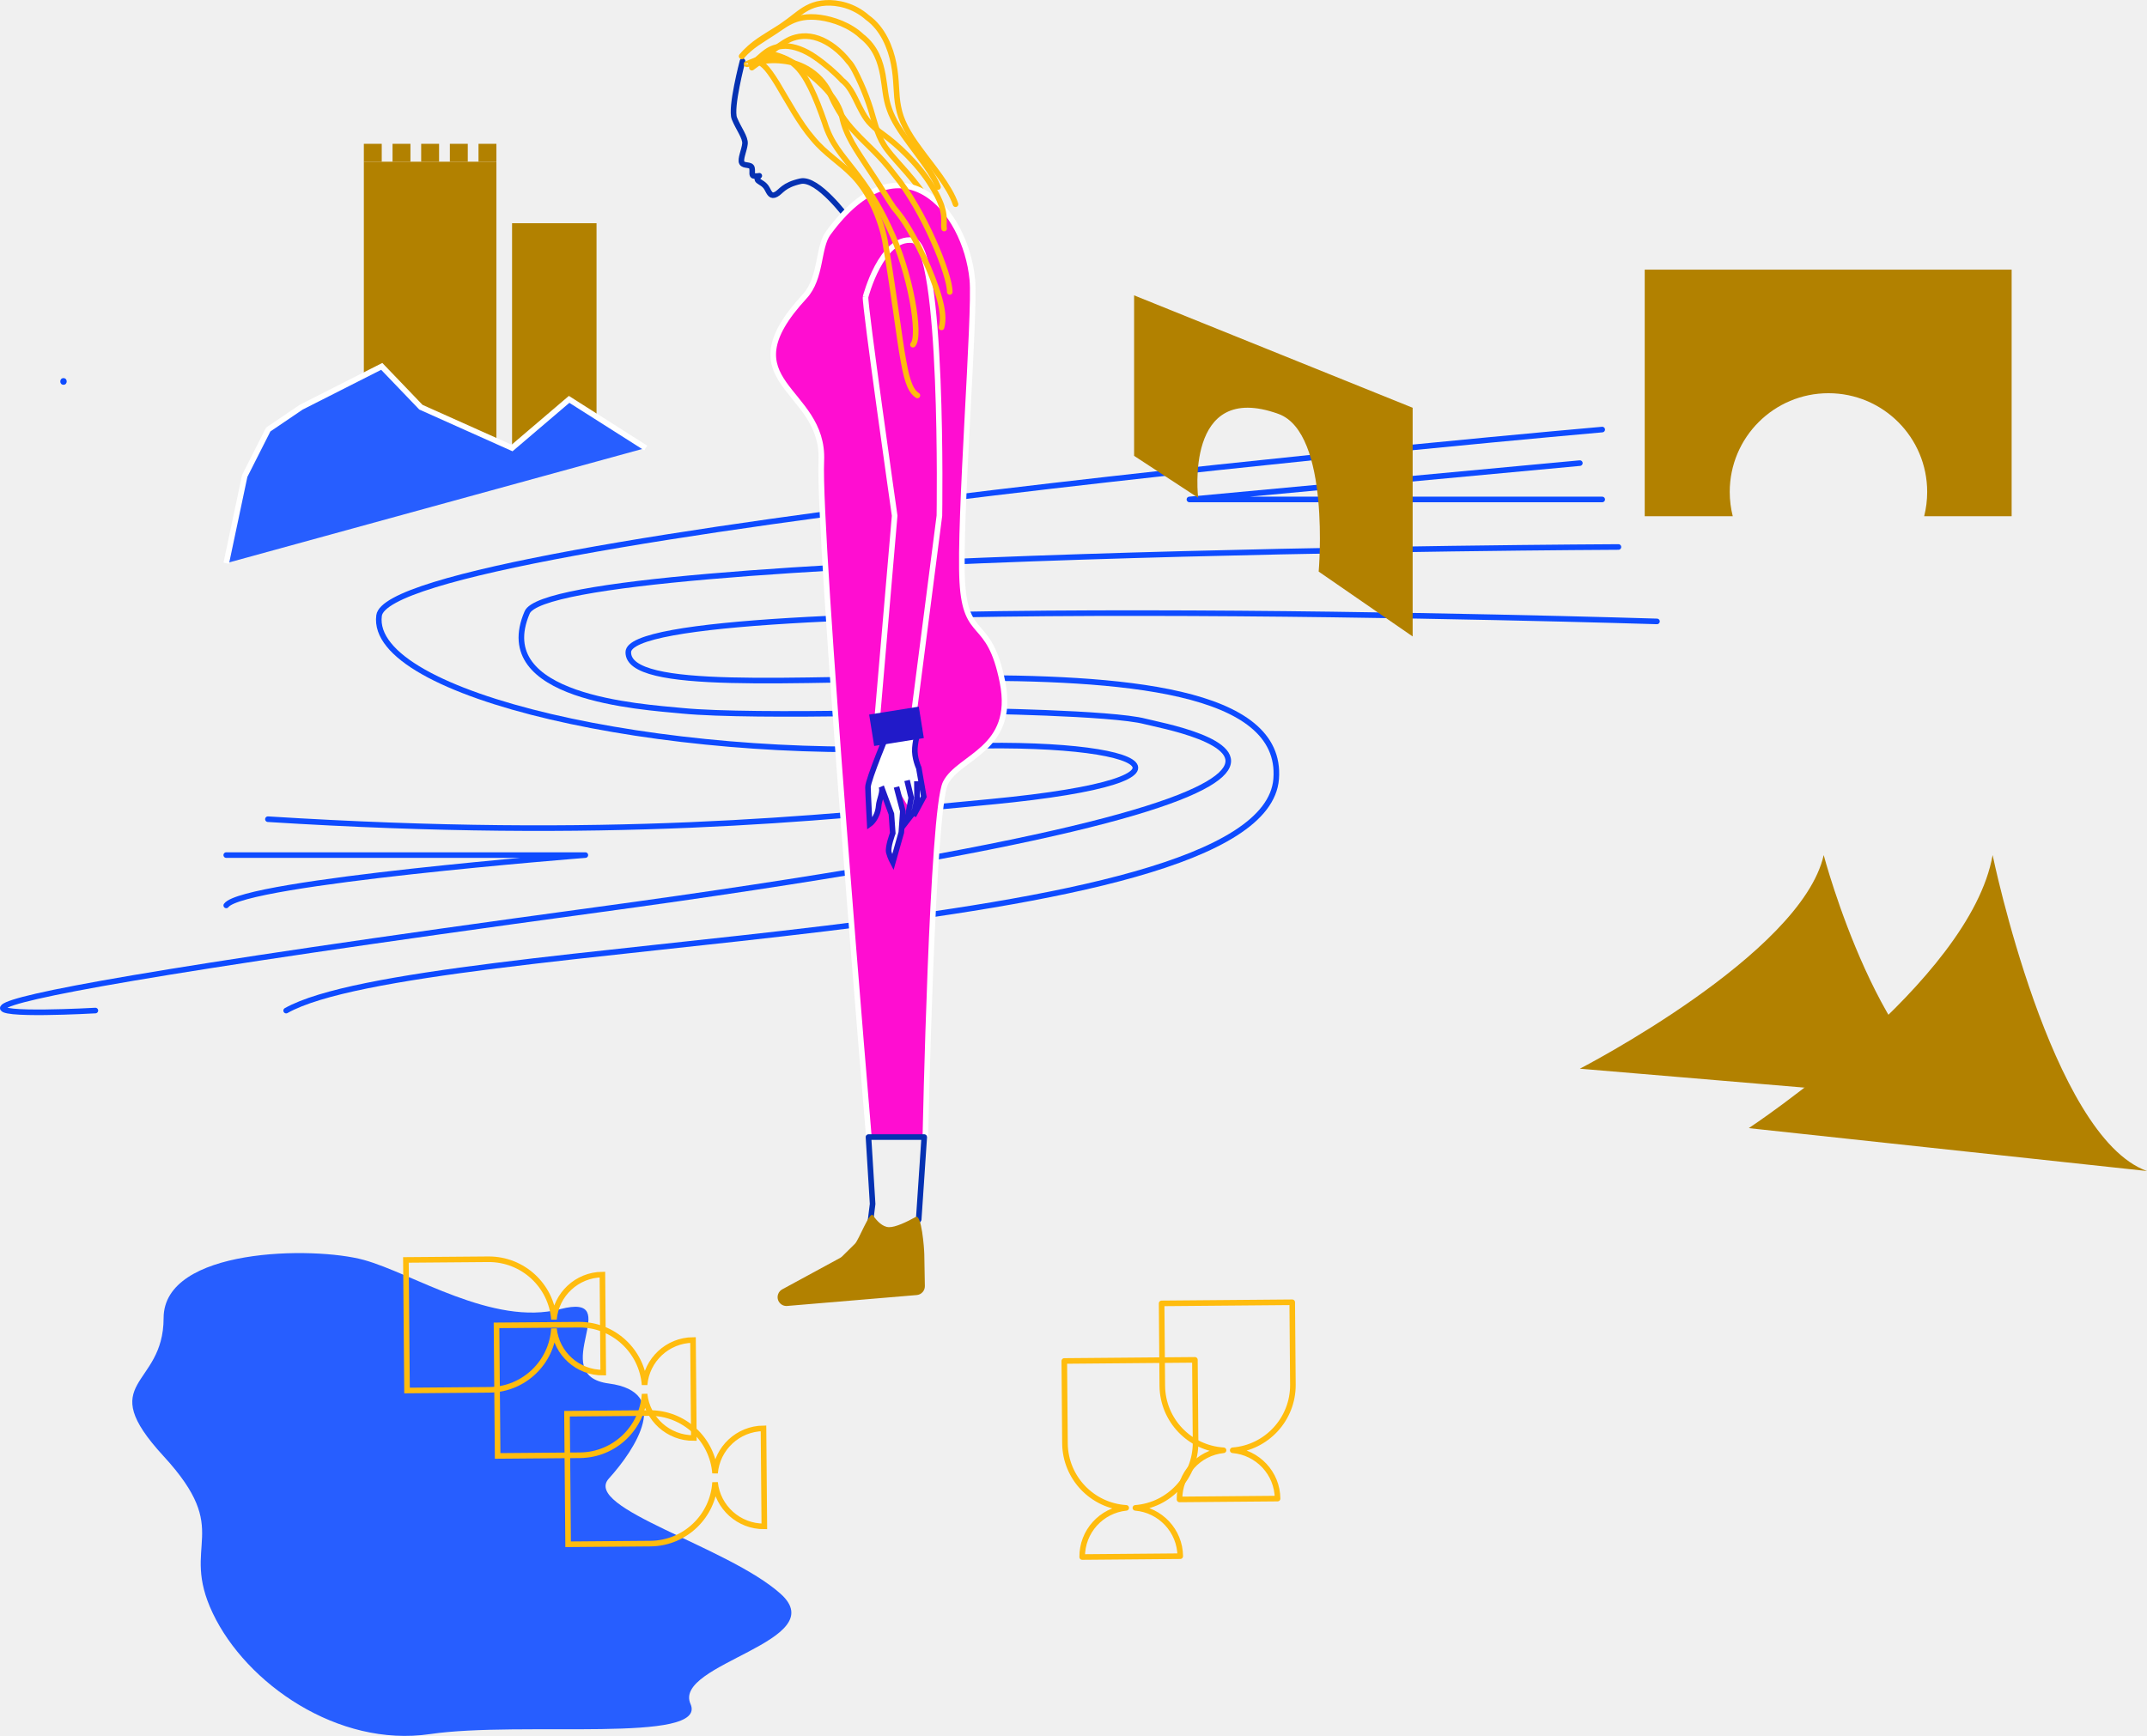
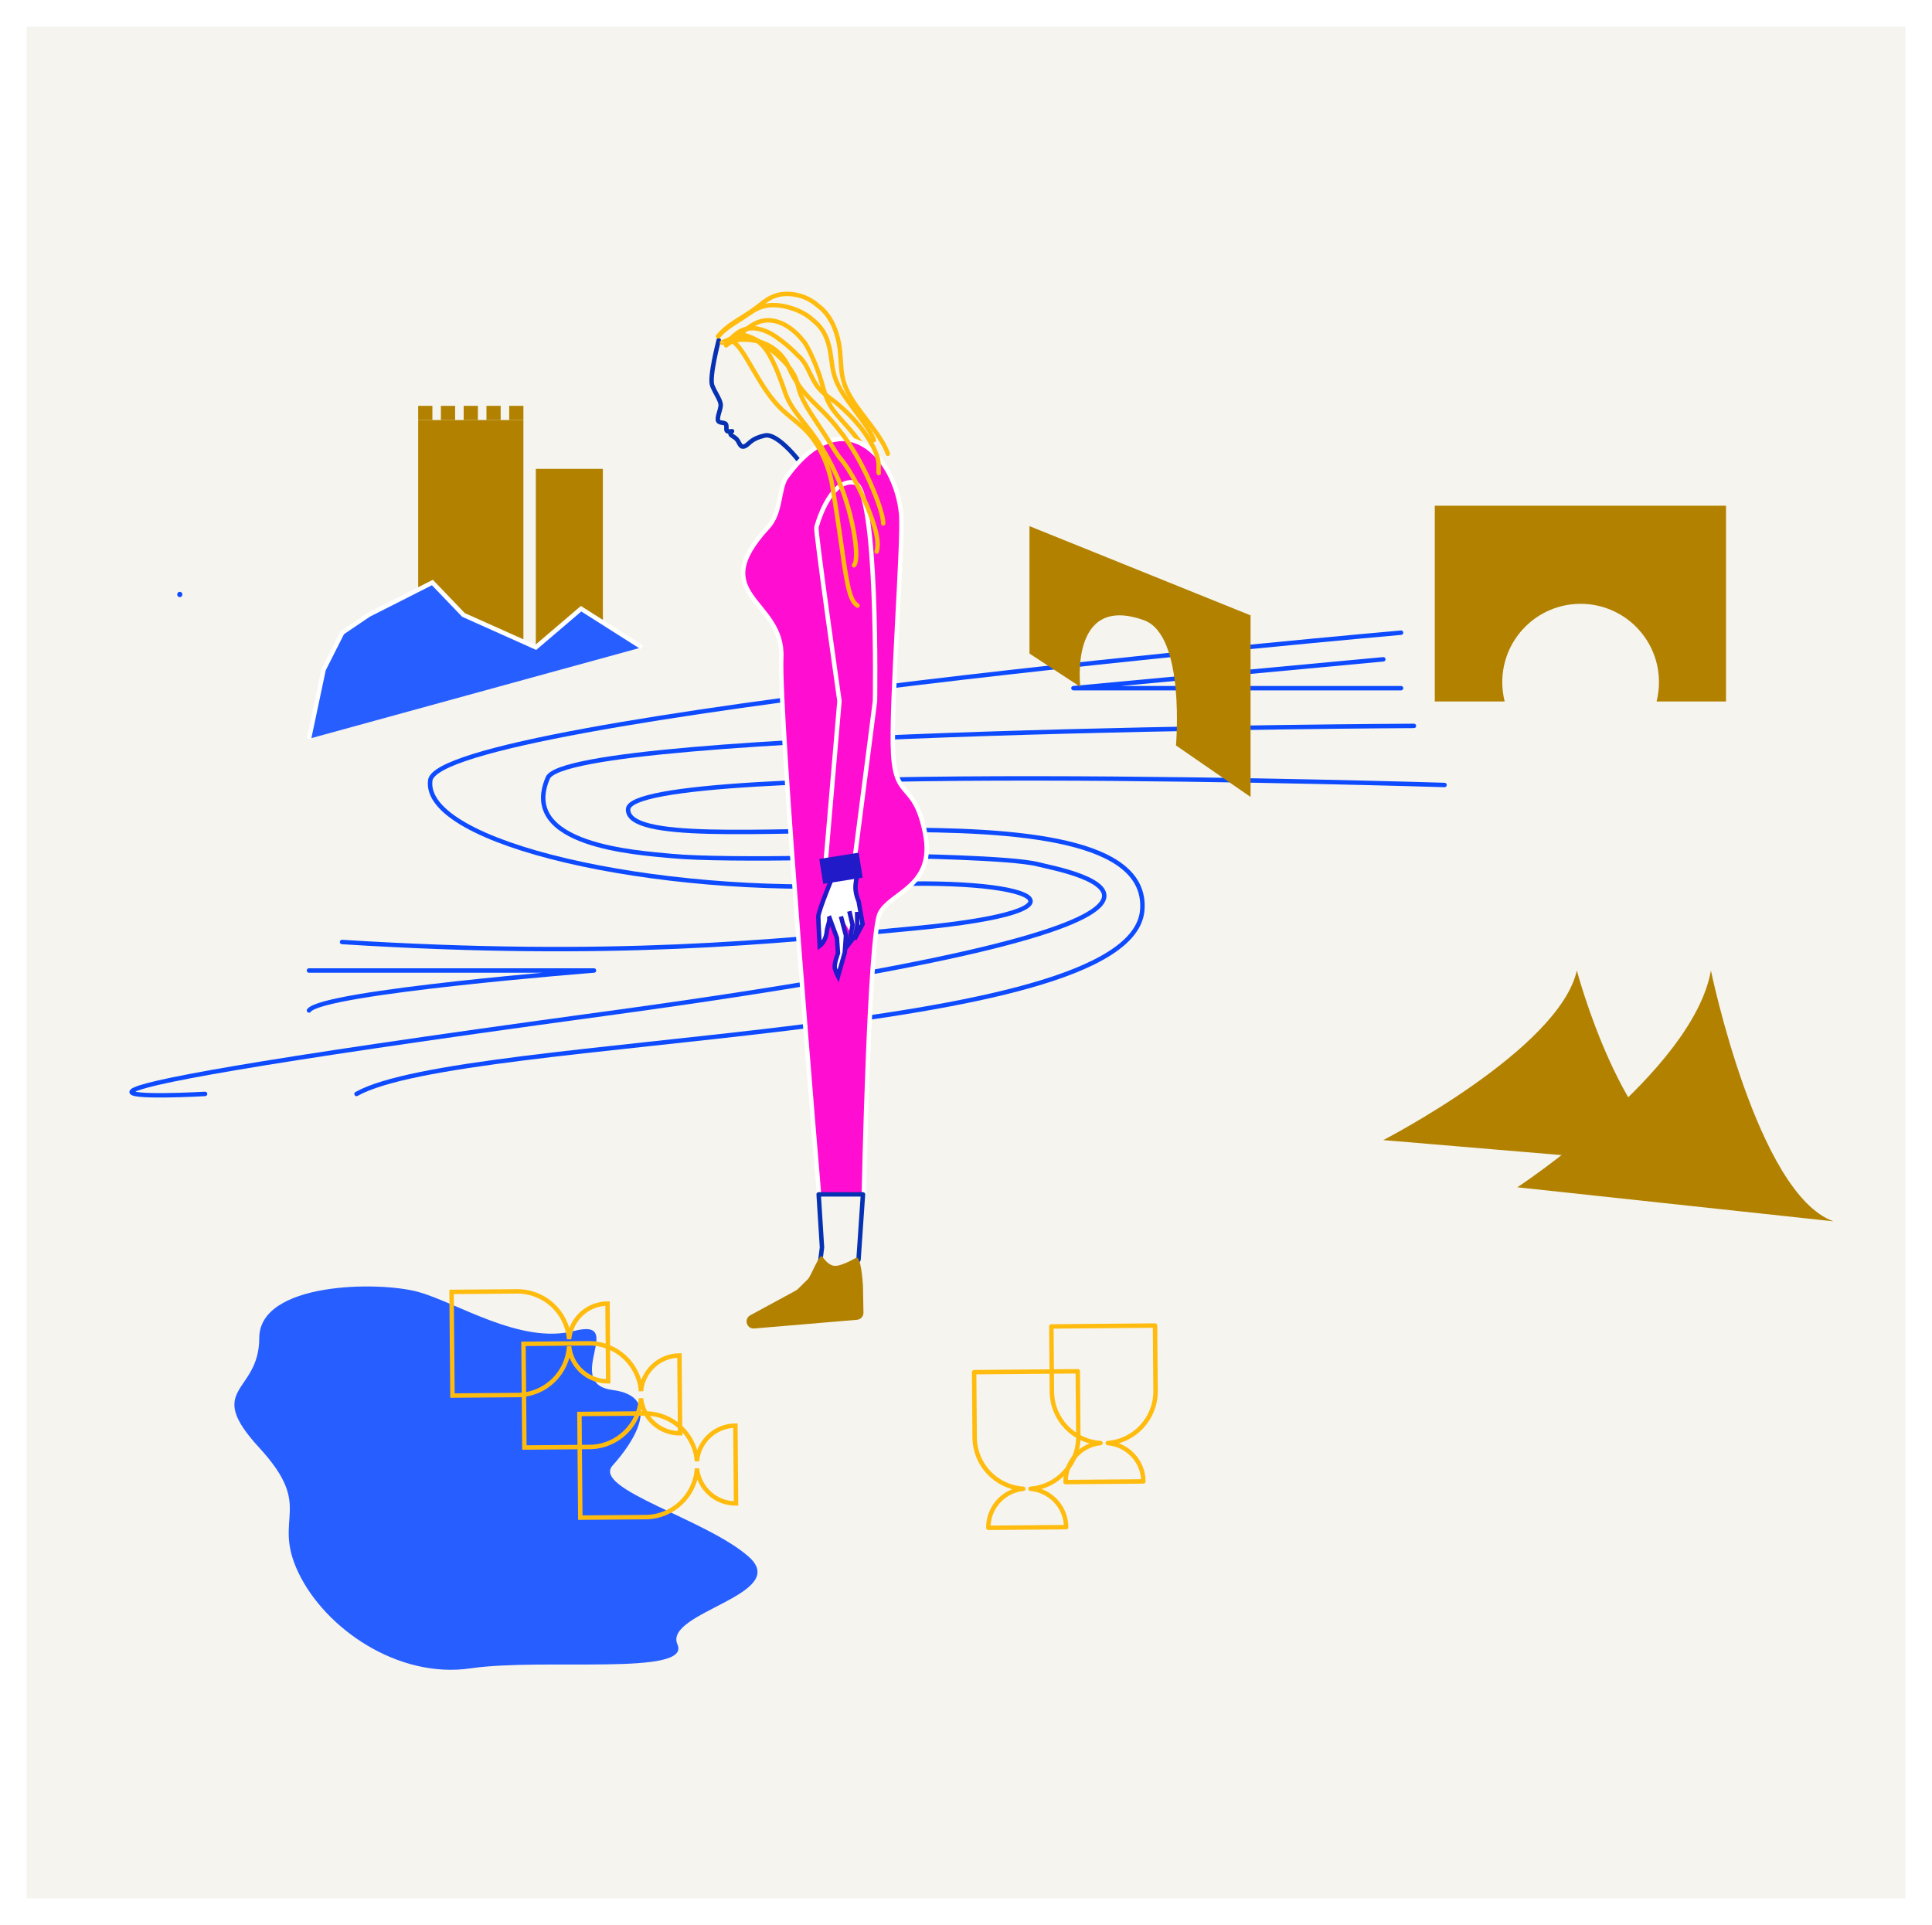
- <svg xmlns="http://www.w3.org/2000/svg" version="1.1" id="Layer_1" x="0px" y="0px" viewBox="0 0 3838.5 3104.4" style="enable-background:new 0 0 3838.5 3104.4;" xml:space="preserve">
+ <svg xmlns="http://www.w3.org/2000/svg" version="1.1" id="Layer_1" x="0px" y="0px" viewBox="0 0 4352 4336.2" style="enable-background:new 0 0 4352 4336.2;" xml:space="preserve">
  <style type="text/css">
	.st0{fill:none;stroke:#0E4BFF;stroke-width:20;stroke-miterlimit:10;}
- 	.st1{fill:#275EFF;}
- 	.st2{fill:none;stroke:#FFBC0E;stroke-width:10;stroke-miterlimit:10;}
- 	.st3{fill:none;stroke:#0E4BFF;stroke-width:10;stroke-linecap:round;stroke-linejoin:round;stroke-miterlimit:10;}
- 	.st4{fill:none;stroke:#FFBC0E;stroke-width:10;stroke-linecap:round;stroke-linejoin:round;stroke-miterlimit:10;}
- 	.st5{fill:none;stroke:#0531B2;stroke-width:10;stroke-linecap:round;stroke-linejoin:round;stroke-miterlimit:10;}
- 	.st6{fill:#C2C2E4;stroke:#242A7C;stroke-width:10;stroke-linecap:round;stroke-linejoin:round;stroke-miterlimit:10;}
- 	.st7{fill:none;stroke:#0E4BFF;stroke-width:10;stroke-miterlimit:10;}
- 	.st8{fill:#B28100;}
- 	.st9{fill:#275EFF;stroke:#FFFFFF;stroke-width:10;stroke-miterlimit:10;}
- 	.st10{fill:#FF0DD1;stroke:#FFFFFF;stroke-width:10;stroke-miterlimit:10;}
- 	.st11{fill:#FFFFFF;stroke:#211AC9;stroke-width:10;stroke-miterlimit:10;}
- 	.st12{fill:none;stroke:#211AC9;stroke-width:10;stroke-miterlimit:10;}
- 	.st13{fill:#211AC9;}
- 	.st14{fill:#0E4BFF;}
+ 	.st1{fill:#F5F4EE;}
+ 	.st2{fill:#FFFFFF;}
+ 	.st3{fill:#275EFF;}
+ 	.st4{fill:none;stroke:#FFBC0E;stroke-width:10;stroke-miterlimit:10;}
+ 	.st5{fill:none;stroke:#0E4BFF;stroke-width:10;stroke-linecap:round;stroke-linejoin:round;stroke-miterlimit:10;}
+ 	.st6{fill:none;stroke:#FFBC0E;stroke-width:10;stroke-linecap:round;stroke-linejoin:round;stroke-miterlimit:10;}
+ 	.st7{fill:none;stroke:#0531B2;stroke-width:10;stroke-linecap:round;stroke-linejoin:round;stroke-miterlimit:10;}
+ 	.st8{fill:#C2C2E4;stroke:#242A7C;stroke-width:10;stroke-linecap:round;stroke-linejoin:round;stroke-miterlimit:10;}
+ 	.st9{fill:none;stroke:#0E4BFF;stroke-width:10;stroke-miterlimit:10;}
+ 	.st10{fill:#B28100;}
+ 	.st11{fill:#275EFF;stroke:#FFFFFF;stroke-width:10;stroke-miterlimit:10;}
+ 	.st12{fill:#FF0DD1;stroke:#FFFFFF;stroke-width:10;stroke-miterlimit:10;}
+ 	.st13{fill:#FFFFFF;stroke:#211AC9;stroke-width:10;stroke-miterlimit:10;}
+ 	.st14{fill:none;stroke:#211AC9;stroke-width:10;stroke-miterlimit:10;}
+ 	.st15{fill:#211AC9;}
+ 	.st16{fill:#0E4BFF;}
</style>
  <g id="Layer_57">
</g>
  <g id="Layer_56">
</g>
  <g id="Layer_55">
</g>
  <g id="Layer_54">
</g>
  <g id="Layer_53">
</g>
  <g id="Layer_52">
</g>
  <g id="Layer_51">
</g>
  <g id="Layer_50">
-     <path class="st0" d="M2732.5,2674.2" />
+     <path class="st0" d="M3024,3331.2" />
  </g>
  <g id="Layer_49">
</g>
  <g id="Layer_48">
</g>
  <g id="Layer_47">
</g>
  <g id="Layer_46">
</g>
  <g id="Layer_45">
</g>
  <g id="Layer_44">
</g>
  <g id="Layer_43">
</g>
  <g id="Layer_42">
</g>
  <g id="Layer_41">
</g>
  <g id="Layer_40">
</g>
  <g id="Layer_39">
</g>
  <g id="Layer_38">
</g>
  <g id="Layer_37">
</g>
  <g id="Layer_36">
</g>
  <g id="Layer_35">
</g>
  <g id="Layer_34">
</g>
  <g id="Layer_33">
</g>
  <g id="Layer_32">
</g>
  <g id="Layer_31">
</g>
  <g id="Layer_30">
</g>
  <g id="Layer_29">
</g>
  <g id="Layer_28">
</g>
  <g id="Layer_27">
</g>
  <g id="Layer_26">
</g>
  <g id="Layer_25">
</g>
  <g id="Layer_24">
</g>
  <g id="Layer_23">
</g>
  <g id="Layer_22">
</g>
  <g id="Layer_21">
</g>
  <g id="Layer_20">
</g>
  <g id="Layer_19">
</g>
  <g id="Layer_18">
</g>
  <g id="Layer_17">
</g>
  <g id="Layer_16">
</g>
  <g id="Layer_15">
</g>
  <g id="Layer_14">
</g>
  <g id="Layer_13">
</g>
  <g id="Layer_12">
</g>
  <g id="Layer_11">
</g>
  <g id="Layer_10">
</g>
  <g id="Layer_9">
</g>
  <g id="Layer_8">
</g>
  <g id="Layer_7">
</g>
  <g id="Layer_6">
</g>
  <g id="Layer_5">
</g>
  <g id="Layer_4">
</g>
  <g id="Layer_3">
-     <path class="st1" d="M650.5,2253.2c-89.9-24.7-358-22-358,104s-126,110,0,247s28,155,88,281s224,240,388,216s498,18,466-54   s256-112,161-197s-355-153-307-206s114-155,0-170s33-164-87-133S737.7,2277.2,650.5,2253.2z" />
-     <path class="st2" d="M1078.5,2454.7l-1.5-175.3c-45.6,0.4-82.8,35.6-86.6,80.2c-4.7-60.5-55.5-107.9-117.1-107.6v0l-147.6,1.2   l2,233.5l147.2-1.2h0h0l0.3,0v0c61.6-0.7,111.5-49,115.2-109.5C995,2420.5,1032.8,2455.1,1078.5,2454.7z" />
-     <path class="st2" d="M1240.5,2571.7l-1.5-175.3c-45.6,0.4-82.8,35.6-86.6,80.2c-4.7-60.5-55.5-107.9-117.1-107.6v0l-147.6,1.2   l2,233.5l147.2-1.2h0h0l0.3,0v0c61.6-0.7,111.5-49,115.2-109.5C1157,2537.5,1194.8,2572.1,1240.5,2571.7z" />
-     <path class="st3" d="M2893.5,978.2c0,0-1904,8.1-1951,117c-66,153,201.7,168.6,278,176c128.4,12.4,516,0,516,0s251.9,3.3,311,19   c49,13,651,115-981,337s-896,180-896,180" />
-     <path class="st4" d="M2203.9,2593.6c60.5-4.7,107.9-55.5,107.6-117.1h0l-1.2-147.6l-233.5,2l1.2,147.2c0,0,0,0,0,0l0,0l0,0.3h0   c0.7,61.6,49,111.5,109.5,115.2c-44.5,4.5-79.1,42.3-78.7,87.9l175.3-1.5C2283.7,2634.6,2248.5,2597.4,2203.9,2593.6z" />
-     <path class="st3" d="M2962.4,1111.3c0,0-1837.2-57.9-1839.1,54.9c-2.5,142.1,1183.1-94.4,1158.3,226.7   c-22.8,295.7-1530,279-1770,414.4" />
-     <path class="st3" d="M2864.5,768.2c0,0-2168.1,190-2186.8,332.7c-18.7,142.7,509.5,260.9,980.8,235.9   c388.5-20.6,543,56.1,112.8,97.1c-320.9,30.6-681.6,69.5-1292.3,31.1" />
-     <path class="st5" d="M1515.5,390.2c0,0-53.5-73.1-84.4-66.1s-34.2,18.4-43.5,23.4c-9.3,5-11.8-2-16.3-10.3   c-4.5-8.3-11.6-10.5-15.9-14.1c-4.3-3.6,2.1-8.8,2.1-8.8s-2.8,0.8-8.9,0.5c-6.1-0.3-2.6-7-4.2-14.4s-14.7-2.9-18.1-9.3   s4.5-22.7,5.6-34c1.1-11.3-11.3-26.6-18.9-45.2s14.5-102.6,14.5-102.6" />
-     <g>
-       <path class="st4" d="M1326,100.6c18.3-22.6,42.8-35.2,60.3-46.6c18.4-11.1,30-21.2,42.4-30.4c12.4-9,25.7-17.1,47.4-18.4    c20.9-1.2,50.2,4.4,74.7,26.2c27.6,19.6,41.5,54.2,47,82.9c5.9,29.8,3.5,53.9,8.4,77.2c4.4,23.4,16.1,46,38.6,76    c21,29.1,52.7,65.5,63.6,97.7" />
-     </g>
-     <g>
-       <path class="st4" d="M1326.5,100.5c16.9-19,35.9-29,49.9-38.4c14.7-9,24.4-17.4,37.4-23.7c12.8-6.1,28.8-10.2,52.5-7    c22.8,3.1,53.3,13.4,74.3,33.5c25.7,20,33.6,46.7,37.8,69.1c4.1,23.1,4.5,41.9,11.7,61.4c6.6,19.5,20,39.6,38.6,64.6    c17.8,24.3,40.9,53.4,48.3,74.5" />
-     </g>
-     <g>
-       <path class="st4" d="M1344.2,121c26.3-18.1,41-37.4,68-50.7c13.5-6,31-8.5,50.6-1.6c19.4,6.6,39.7,22.4,54.3,41.4    c7,6.8,14.8,23.5,21.8,38.8c7.1,15.7,13,31.5,17.6,46c9,29.7,13.3,51.8,30.4,73.8c15.9,21.6,48.5,50.2,82.2,104.4    c17.2,25.9,31,55.5,40.8,79.9c9.8,24.7,15.5,44.3,17.5,57.2" />
-     </g>
-     <path class="st6" d="M1615.2,358.2" />
-     <g>
-       <path class="st7" d="M1318.1,94" />
-     </g>
-     <path class="st8" d="M2824.5,1911.2c0,0,396-204,436-382c0,0,104,394,276,442" />
-     <path class="st8" d="M3126.5,2017.5c0,0,396-260.8,436-488.3c0,0,104,503.6,276,565" />
-     <path class="st3" d="M404.5,1529.2h642c0,0-612,48-642,90" />
-     <polyline class="st3" points="2824.5,828.2 2126.5,893.2 2864.5,893.2  " />
-     <path class="st2" d="M1366.5,2729.7l-1.5-175.3c-45.6,0.4-82.8,35.6-86.6,80.2c-4.7-60.5-55.5-107.9-117.1-107.6v0l-147.6,1.2   l2,233.5l147.2-1.2h0h0l0.3,0v0c61.6-0.7,111.5-49,115.2-109.5C1283,2695.5,1320.8,2730.1,1366.5,2729.7z" />
-     <path class="st4" d="M2029.9,2696.6c60.5-4.7,107.9-55.5,107.6-117.1h0l-1.2-147.6l-233.5,2l1.2,147.2c0,0,0,0,0,0l0,0l0,0.3h0   c0.7,61.6,49,111.5,109.5,115.2c-44.5,4.5-79.1,42.3-78.7,87.9l175.3-1.5C2109.7,2737.6,2074.5,2700.4,2029.9,2696.6z" />
-     <path class="st8" d="M2940.5,482.2v441h157.4c-3.5-13.9-5.4-28.5-5.4-43.5c0-97.5,79-176.5,176.5-176.5s176.5,79,176.5,176.5   c0,15-1.9,29.6-5.4,43.5h156.4v-441H2940.5z" />
-     <path class="st8" d="M2027.6,815.2l0-287l498,201v409l-168-116c0,0,21.8-248.1-72-282c-169-61-143.5,150-143.5,150L2027.6,815.2z" />
-     <line class="st8" x1="2082.3" y1="851" x2="2082.5" y2="922.2" />
-     <rect x="650.5" y="289.2" class="st8" width="237" height="512" />
-     <rect x="915.5" y="399.2" class="st8" width="151" height="402" />
-     <rect x="650.5" y="257.2" class="st8" width="32" height="32" />
-     <rect x="701.8" y="257.2" class="st8" width="32" height="32" />
-     <rect x="753" y="257.2" class="st8" width="32" height="32" />
-     <rect x="804.3" y="257.2" class="st8" width="32" height="32" />
-     <rect x="855.5" y="257.2" class="st8" width="32" height="32" />
-     <polyline class="st9" points="1154.5,801.2 1017.5,714.2 915.5,801.2 752.5,728.2 682.5,655.2 538.5,728.2 479.5,768.2    437.5,851.2 404.5,1007.2  " />
-     <path class="st3" d="M1627.5,276.2" />
-     <path class="st3" d="M1657.5,356.2" />
-     <path class="st10" d="M1654.4,2033.3c0,0,12-585,36-633s125.8-59.7,102-180c-23.8-120.3-66-72-72-180s23.7-480.3,18-540   c-12-126-128.3-260.9-258-83c-18.5,25.4-11.4,79.9-42,113c-144,156,36,162,30,294s85,1209,85,1209" />
-     <path class="st10" d="M1547.5,531c0,0,28-108.6,84-101.3s48,492.5,48,492.5l-48,372.5h-64l32-372.5   C1599.5,922.2,1545.5,543.9,1547.5,531" />
-     <g>
-       <path class="st4" d="M1632.2,616.4c14.5-15.4-3.7-128.1-42.6-209.2c-18.9-41.5-41.8-75.9-63-102.6c-21.2-27.8-40.8-47.9-52.3-85.5    c-15.9-45.7-32.8-85.7-53.8-103.3c-20.3-19.1-44.7-15.8-60.6-11c-15.3,4.8-25.4,9.9-25.4,9.8c-0.7,2.7,30.1-10,64.2-5.7    c34.3,3.2,71.8,23.2,88.5,65.9c9.6,21,22.8,42,42.2,62.3c19,20.9,44.2,41.1,69.7,75.3c52.9,63.7,99.7,180.8,98.9,209.7" />
-     </g>
-     <g>
-       <path class="st4" d="M1343.2,115.1c22.1-17.2,29.5-32.1,61.2-32.8c15,0.2,34.2,6.9,52.7,19.8c18.4,12.7,36.2,28.1,48.7,41.7    c16.3,12.4,24.3,35.9,33.3,52.1c9.3,17.9,16,27.4,41.2,45.5c22.2,16,60.8,50.8,85.1,90.6c11.9,19,19,35.7,21.1,48    c2.5,12.4,0.1,22,1.5,28.7" />
-     </g>
-     <g>
-       <path class="st4" d="M1358.2,110.4c-0.5,2.3,2.8,2.1,8.5,7.8c5.6,5.2,13.6,16.2,22.7,31c18.4,30.6,40.7,72.2,63.8,98.6    c23.1,28,48.1,41.5,73,67.3c12.4,13.2,24.6,30.5,35.1,52.7c10.4,21.8,19,48.6,22,69.7c16.3,94.7,24.2,167,32,208.4    c7.6,42.8,14.9,54.6,24.9,61.3" />
-     </g>
-     <g>
-       <path class="st4" d="M1375.5,96.1c-0.2,0.5,8,0.4,20.1,5c12.1,4.3,28,13.4,43.4,24.6c31.6,24.8,58.4,51.1,66.1,82.2    c7,34.9,26.7,61.2,46.3,91.6c19.6,28.8,39.1,61.7,46.2,71.4c3.7,4.9,11.6,13.3,21.5,28.9c9.9,15.2,21.9,37.5,32.9,61.4    c11,23.9,21.1,49.6,27.1,70.9c6.1,21.6,8.2,39,4.2,53.4" />
-     </g>
-     <polygon class="st5" points="1560.1,2153.1 1552.7,2033.5 1652.4,2033.5 1642.5,2180.7 1600.3,2237.9 1550.7,2228.3  " />
-     <path class="st8" d="M1528.5,2224.3l-23.1,22.8c-1.1,1-2.3,1.9-3.6,2.6l-103.3,56.1c-3.3,1.8-5.9,4.7-7.2,8.3l0,0   c-4.2,10.9,4.5,22.4,16.1,21.4L1639,2316c8.3-0.7,14.6-7.7,14.5-16l-1-56.8c-0.2-11.9-5-72.6-15.4-66.8   c-15.9,8.8-36.1,18.5-47.8,18.2c-11.5-0.3-21.7-11.2-28.7-21.3C1555,2165.2,1535.5,2217.4,1528.5,2224.3z" />
-     <path class="st11" d="M1633.2,1459l18.4-34.3l-8.9-51.3c0,0-8.5-18.2-7-35.9c1.4-17.6,6.3-31,6.3-31l-52.6-2.1   c0,0-37.8,90.5-37.6,103.5c0.2,13,3.1,65.9,3.1,65.9s14.2-10,16-32.6c0.8-10.7,8.9-26.2,4.8-34.2l18,48.8l2.4,34.2   c0,0-9.5,25.3-7,34.4c2.4,9.1,7.1,17.9,7.1,17.9l12.1-42.7l3.1-10.8l2.7-38.2l-11.3-43.2" />
-     <polyline class="st12" points="1621.7,1395.7 1629.1,1426.6 1621.4,1468.2 1634.9,1450.7 1637.8,1436.3 1639.5,1428 1639.3,1397.2     " />
-     <rect x="1574.2" y="1254" transform="matrix(0.1574 0.9875 -0.9875 0.1574 2633.242 -488.1649)" class="st13" width="56.9" height="89.9" />
+     <g>
+       <rect x="30" y="30" class="st1" width="4292" height="4276.2" />
+       <path class="st2" d="M4292,60v4216.2H60V60H4292 M4352,0H0v4336.2h4352V0L4352,0z" />
+     </g>
+     <path class="st3" d="M942,2910.2c-89.9-24.7-358-22-358,104s-126,110,0,247s28,155,88,281s224,240,388,216s498,18,466-54   s256-112,161-197s-355-153-307-206s114-155,0-170s33-164-87-133S1029.2,2934.2,942,2910.2z" />
+     <path class="st4" d="M1370,3111.7l-1.5-175.3c-45.6,0.4-82.8,35.6-86.6,80.2c-4.7-60.5-55.5-107.9-117.1-107.6v0l-147.6,1.2   l2,233.5l147.2-1.2h0h0l0.3,0v0c61.6-0.7,111.5-49,115.2-109.5C1286.5,3077.5,1324.3,3112.1,1370,3111.7z" />
+     <path class="st4" d="M1532,3228.7l-1.5-175.3c-45.6,0.4-82.8,35.6-86.6,80.2c-4.7-60.5-55.5-107.9-117.1-107.6v0l-147.6,1.2   l2,233.5l147.2-1.2h0h0l0.3,0v0c61.6-0.7,111.5-49,115.2-109.5C1448.5,3194.5,1486.3,3229.1,1532,3228.7z" />
+     <path class="st5" d="M3185,1635.2c0,0-1904,8.1-1951,117c-66,153,201.7,168.6,278,176c128.4,12.4,516,0,516,0s251.9,3.3,311,19   c49,13,651,115-981,337s-896,180-896,180" />
+     <path class="st6" d="M2495.4,3250.7c60.5-4.7,107.9-55.5,107.6-117.1h0l-1.2-147.6l-233.5,2l1.2,147.2c0,0,0,0,0,0v0l0,0.3h0   c0.7,61.6,49,111.5,109.5,115.2c-44.5,4.5-79.1,42.3-78.7,87.9l175.3-1.5C2575.2,3291.6,2540,3254.4,2495.4,3250.7z" />
+     <path class="st5" d="M3253.9,1768.3c0,0-1837.2-57.9-1839.1,54.9c-2.5,142.1,1183.1-94.4,1158.3,226.7   c-22.8,295.7-1530,279-1770,414.4" />
+     <path class="st5" d="M3156,1425.2c0,0-2168.1,190-2186.8,332.7c-18.7,142.7,509.5,260.9,980.8,235.9   c388.5-20.6,543,56.1,112.8,97.1c-320.9,30.6-681.6,69.5-1292.3,31.1" />
+     <path class="st7" d="M1807,1047.2c0,0-53.5-73.1-84.4-66.1s-34.2,18.4-43.5,23.4s-11.8-2-16.3-10.3c-4.5-8.3-11.6-10.5-15.9-14.1   c-4.3-3.6,2.1-8.8,2.1-8.8s-2.8,0.8-8.9,0.5s-2.6-7-4.2-14.4c-1.6-7.5-14.7-2.9-18.1-9.3c-3.5-6.5,4.5-22.7,5.6-34   c1.1-11.3-11.3-26.6-18.9-45.2c-7.6-18.6,14.5-102.6,14.5-102.6" />
+     <g>
+       <path class="st6" d="M1617.5,757.6c18.3-22.6,42.8-35.2,60.3-46.6c18.4-11.1,30-21.2,42.4-30.4c12.4-9,25.7-17.1,47.4-18.4    c20.9-1.2,50.2,4.4,74.7,26.2c27.6,19.6,41.5,54.2,47,82.9c5.9,29.8,3.5,53.9,8.4,77.2c4.4,23.4,16.1,46,38.6,76    c21,29.1,52.7,65.5,63.6,97.7" />
+     </g>
+     <g>
+       <path class="st6" d="M1618,757.5c16.9-19,35.9-29,49.9-38.4c14.7-9,24.4-17.4,37.4-23.7c12.8-6.1,28.8-10.2,52.5-7    c22.8,3.1,53.3,13.4,74.3,33.5c25.7,20,33.6,46.7,37.8,69.1c4.1,23.1,4.5,41.9,11.7,61.4c6.6,19.5,20,39.6,38.6,64.6    c17.8,24.3,40.9,53.4,48.3,74.5" />
+     </g>
+     <g>
+       <path class="st6" d="M1635.7,778c26.3-18.1,41-37.4,68-50.7c13.5-6,31-8.5,50.6-1.6c19.4,6.6,39.7,22.4,54.3,41.4    c7,6.8,14.8,23.5,21.8,38.8c7.1,15.7,13,31.5,17.6,46c9,29.7,13.3,51.8,30.4,73.8c15.9,21.6,48.5,50.2,82.2,104.4    c17.2,25.9,31,55.5,40.8,79.9c9.8,24.7,15.5,44.3,17.5,57.2" />
+     </g>
+     <path class="st8" d="M1906.6,1015.2" />
+     <g>
+       <path class="st9" d="M1609.6,751" />
+     </g>
+     <path class="st10" d="M3116,2568.2c0,0,396-204,436-382c0,0,104,394,276,442" />
+     <path class="st10" d="M3418,2674.5c0,0,396-260.8,436-488.3c0,0,104,503.6,276,565" />
+     <path class="st5" d="M696,2186.2h642c0,0-612,48-642,90" />
+     <polyline class="st5" points="3116,1485.2 2418,1550.2 3156,1550.2  " />
+     <path class="st4" d="M1658,3386.7l-1.5-175.3c-45.6,0.4-82.8,35.6-86.6,80.2c-4.7-60.5-55.5-107.9-117.1-107.6v0l-147.6,1.2   l2,233.5l147.2-1.2h0h0l0.3,0v0c61.6-0.7,111.5-49,115.2-109.5C1574.5,3352.5,1612.3,3387.1,1658,3386.7z" />
+     <path class="st6" d="M2321.4,3353.7c60.5-4.7,107.9-55.5,107.6-117.1h0l-1.2-147.6l-233.5,2l1.2,147.2c0,0,0,0,0,0v0l0,0.3h0   c0.7,61.6,49,111.5,109.5,115.2c-44.5,4.5-79.1,42.3-78.7,87.9l175.3-1.5C2401.2,3394.6,2366,3357.4,2321.4,3353.7z" />
+     <path class="st10" d="M3232,1139.2v441h157.4c-3.5-13.9-5.4-28.5-5.4-43.5c0-97.5,79-176.5,176.5-176.5s176.5,79,176.5,176.5   c0,15-1.9,29.6-5.4,43.5H3888v-441H3232z" />
+     <path class="st10" d="M2319,1472.2l0-287l498,201v409l-168-116c0,0,21.8-248.1-72-282c-169-61-143.5,150-143.5,150L2319,1472.2z" />
+     <line class="st10" x1="2373.8" y1="1508" x2="2374" y2="1579.2" />
+     <rect x="942" y="946.2" class="st10" width="237" height="512" />
+     <rect x="1207" y="1056.2" class="st10" width="151" height="402" />
+     <rect x="942" y="914.2" class="st10" width="32" height="32" />
+     <rect x="993.2" y="914.2" class="st10" width="32" height="32" />
+     <rect x="1044.5" y="914.2" class="st10" width="32" height="32" />
+     <rect x="1095.8" y="914.2" class="st10" width="32" height="32" />
+     <rect x="1147" y="914.2" class="st10" width="32" height="32" />
+     <polyline class="st11" points="1446,1458.2 1309,1371.2 1207,1458.2 1044,1385.2 974,1312.2 830,1385.2 771,1425.2 729,1508.2    696,1664.2  " />
+     <path class="st5" d="M1919,933.2" />
+     <path class="st5" d="M1949,1013.2" />
+     <path class="st12" d="M1945.9,2690.4c0,0,12-585,36-633c24-48,125.8-59.7,102-180s-66-72-72-180s23.7-480.3,18-540   c-12-126-128.3-260.9-258-83c-18.5,25.4-11.4,79.9-42,113c-144,156,36,162,30,294s85,1209,85,1209" />
+     <path class="st12" d="M1839,1188c0,0,28-108.6,84-101.3s48,492.5,48,492.5l-48,372.5h-64l32-372.5   C1891,1579.2,1837,1200.9,1839,1188" />
+     <g>
+       <path class="st6" d="M1923.7,1273.4c14.5-15.4-3.7-128.1-42.6-209.2c-18.9-41.5-41.8-75.9-63-102.6    c-21.2-27.8-40.8-47.9-52.3-85.5c-15.9-45.7-32.8-85.7-53.8-103.3c-20.3-19.1-44.7-15.8-60.6-11c-15.3,4.8-25.4,9.9-25.4,9.8    c-0.7,2.7,30.1-10,64.2-5.7c34.3,3.2,71.8,23.2,88.5,65.9c9.6,21,22.8,42,42.2,62.3c19,20.9,44.2,41.1,69.7,75.3    c52.9,63.7,99.7,180.8,98.9,209.7" />
+     </g>
+     <g>
+       <path class="st6" d="M1634.7,772.1c22.1-17.2,29.5-32.1,61.2-32.8c15,0.2,34.2,6.9,52.7,19.8c18.4,12.7,36.2,28.1,48.7,41.7    c16.3,12.4,24.3,35.9,33.3,52.1c9.3,17.9,16,27.4,41.2,45.5c22.2,16,60.8,50.8,85.1,90.6c11.9,19,19,35.7,21.1,48    c2.5,12.4,0.1,22,1.5,28.7" />
+     </g>
+     <g>
+       <path class="st6" d="M1649.7,767.4c-0.5,2.3,2.8,2.1,8.5,7.8c5.6,5.2,13.6,16.2,22.7,31c18.4,30.6,40.7,72.2,63.8,98.6    c23.1,28,48.1,41.5,73,67.3c12.4,13.2,24.6,30.5,35.1,52.7c10.4,21.8,19,48.6,22,69.7c16.3,94.7,24.2,167,32,208.4    c7.6,42.8,14.9,54.6,24.9,61.3" />
+     </g>
+     <g>
+       <path class="st6" d="M1667,753.1c-0.2,0.5,8,0.4,20.1,5c12.1,4.3,28,13.4,43.4,24.6c31.6,24.8,58.4,51.1,66.1,82.2    c7,34.9,26.7,61.2,46.3,91.6c19.6,28.8,39.1,61.7,46.2,71.4c3.7,4.9,11.6,13.3,21.5,28.9c9.9,15.2,21.9,37.5,32.9,61.4    c11,23.9,21.1,49.6,27.1,70.9c6.1,21.6,8.2,39,4.2,53.4" />
+     </g>
+     <polygon class="st7" points="1851.6,2810.1 1844.1,2690.5 1943.9,2690.5 1933.9,2837.7 1891.8,2894.9 1842.1,2885.3  " />
+     <path class="st10" d="M1820,2881.3l-23.1,22.8c-1.1,1-2.3,1.9-3.6,2.7l-103.3,56.1c-3.3,1.8-5.9,4.7-7.2,8.3l0,0   c-4.2,10.9,4.5,22.4,16.1,21.4l231.6-19.6c8.3-0.7,14.6-7.7,14.5-16l-1-56.8c-0.2-11.9-5-72.6-15.4-66.8   c-15.9,8.8-36.1,18.5-47.8,18.2c-11.5-0.3-21.7-11.2-28.7-21.3C1846.5,2822.2,1826.9,2874.5,1820,2881.3z" />
+     <path class="st13" d="M1924.7,2116l18.4-34.3l-8.9-51.3c0,0-8.5-18.2-7-35.9c1.4-17.6,6.3-31,6.3-31l-52.6-2.1   c0,0-37.8,90.5-37.6,103.5c0.2,13,3.1,65.9,3.1,65.9s14.2-10,16-32.6c0.8-10.7,8.9-26.2,4.8-34.2l18,48.8l2.4,34.2   c0,0-9.5,25.3-7,34.4s7.1,17.9,7.1,17.9l12.1-42.7l3.1-10.8l2.7-38.2l-11.3-43.2" />
+     <polyline class="st14" points="1913.2,2052.7 1920.5,2083.6 1912.9,2125.3 1926.4,2107.8 1929.3,2093.3 1931,2085 1930.8,2054.2     " />
+     <rect x="1865.7" y="1911" transform="matrix(0.1574 0.9875 -0.9875 0.1574 3527.676 -222.4)" class="st15" width="56.9" height="89.9" />
  </g>
  <g id="Layer_2">
    <g>
      <g>
-         <path class="st14" d="M113.5,688.1c7.7,0,7.7-11.9,0-11.9C105.9,676.2,105.8,688.1,113.5,688.1L113.5,688.1z" />
+         <path class="st16" d="M405,1345.1c7.7,0,7.7-11.9,0-11.9C397.3,1333.2,397.3,1345.1,405,1345.1L405,1345.1z" />
      </g>
    </g>
-     <path class="st10" d="M1539.5,322.2" />
+     <path class="st12" d="M1831,979.2" />
  </g>
</svg>
